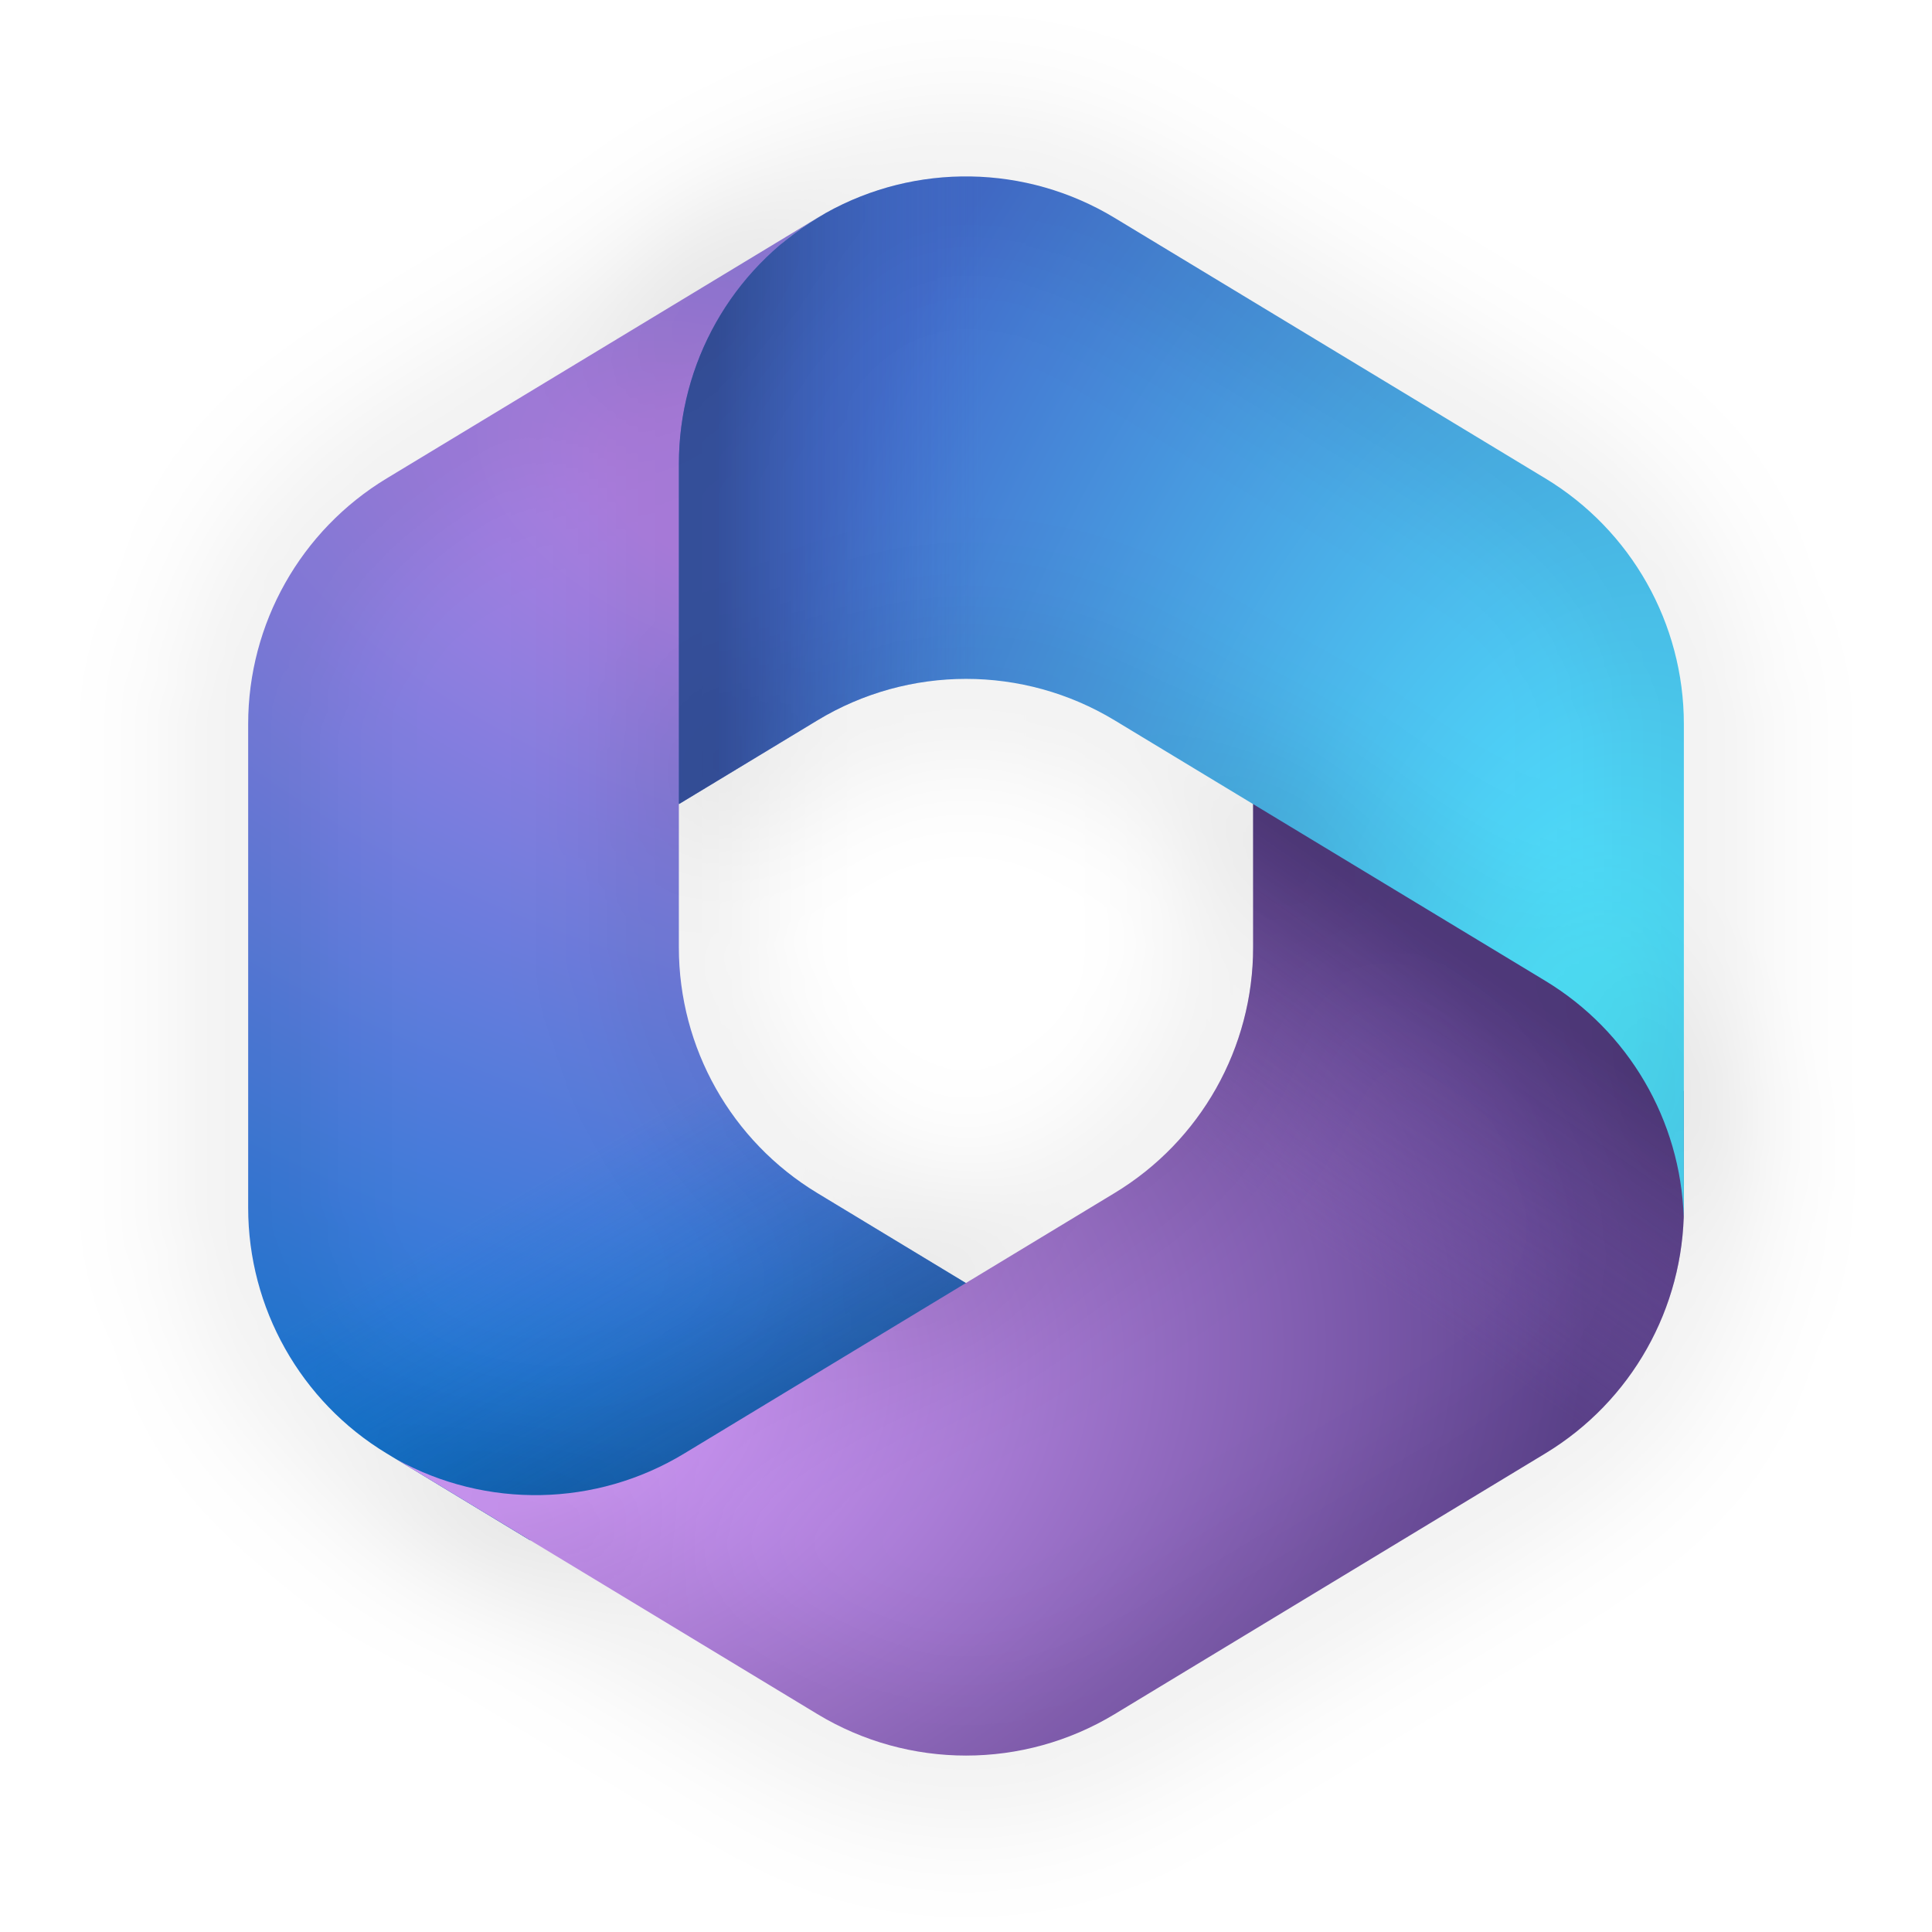
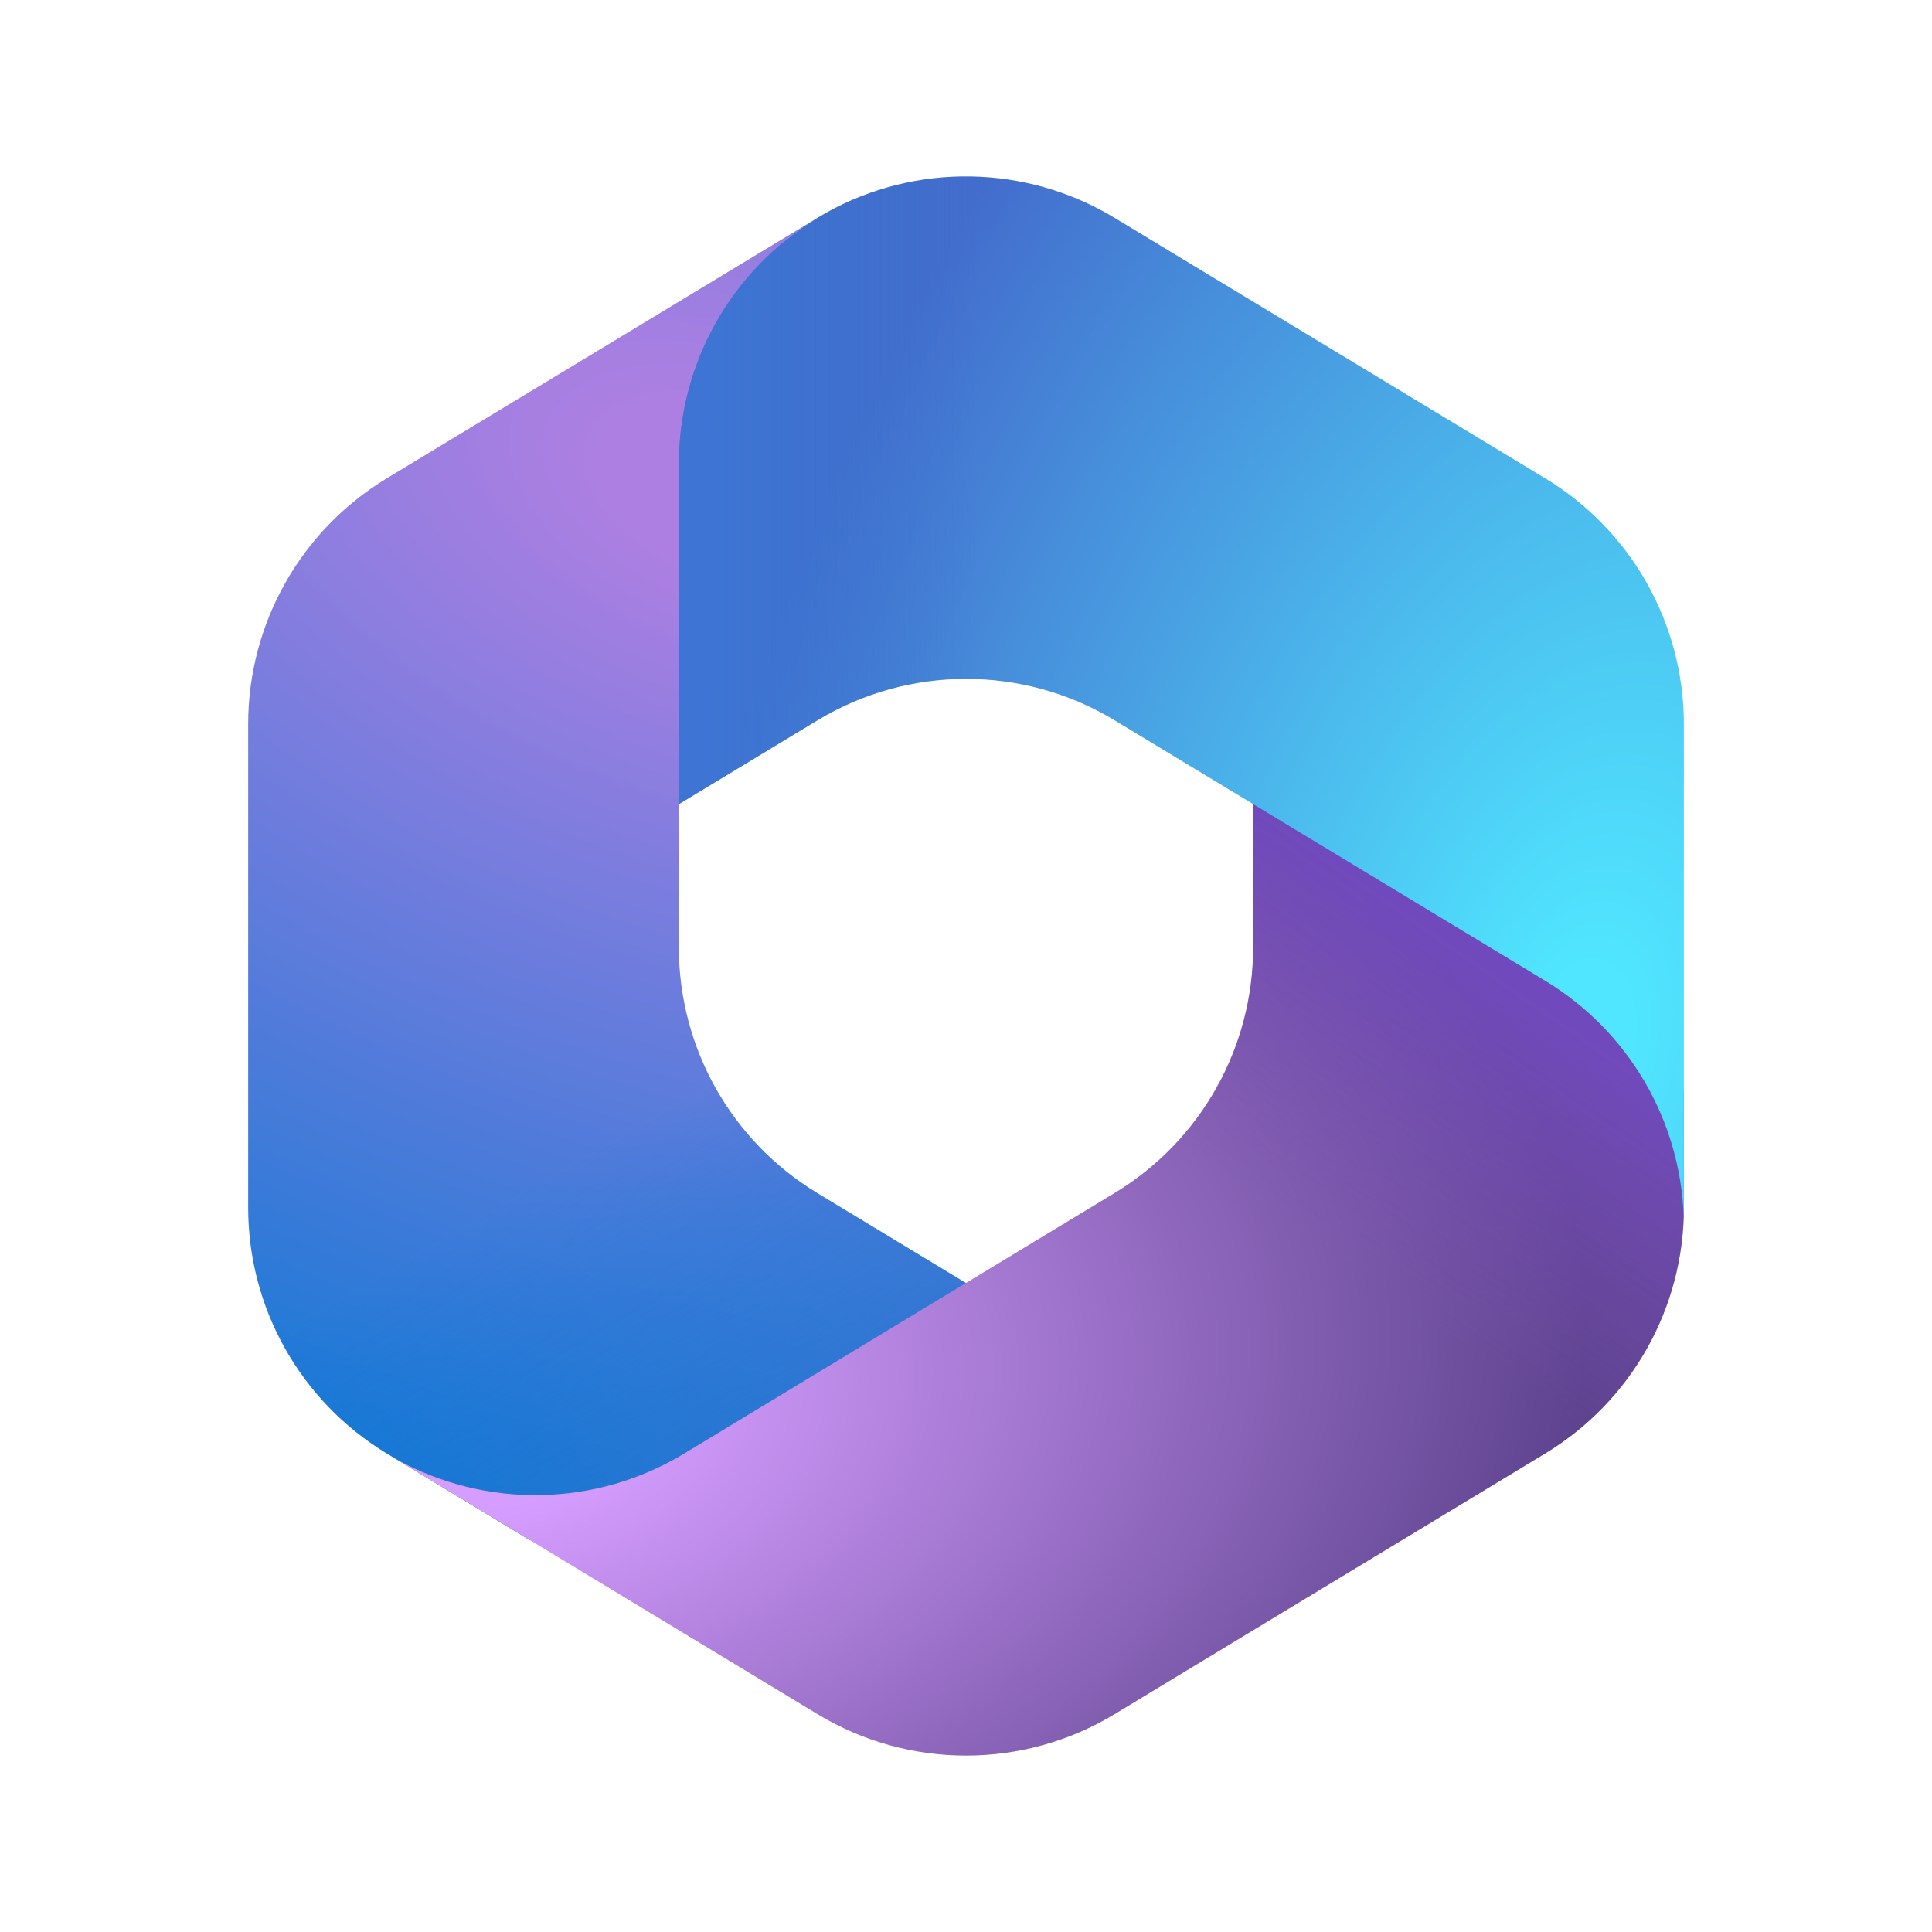
<svg xmlns="http://www.w3.org/2000/svg" xmlns:xlink="http://www.w3.org/1999/xlink" width="64" height="64" version="1.1" id="svg6" xml:space="preserve">
  <defs id="defs6">
    <radialGradient id="paint0_radial_2994_8373" cx="0" cy="0" r="1" gradientUnits="userSpaceOnUse" gradientTransform="matrix(-13.91097,37.15123,-64.79934,-24.26358,24.17502,16.11231)">
      <stop offset="0.064" stop-color="#AE7FE2" id="stop8" />
      <stop offset="1" stop-color="#0078D4" id="stop9" />
    </radialGradient>
    <linearGradient id="paint1_linear_2994_8373" x1="17.512" y1="37.868" x2="12.751" y2="29.635" gradientUnits="userSpaceOnUse" gradientTransform="matrix(1.188953,0,0,1.188953,3.465123,3.463866)">
-       <stop offset="0" stop-color="#114A8B" id="stop10-3" />
+       <stop offset="0" stop-color="#114A8B" id="stop10-3" style="stop-color:#2774cc;stop-opacity:1;" />
      <stop offset="1" stop-color="#0078D4" stop-opacity="0" id="stop11-5" />
    </linearGradient>
    <radialGradient id="paint2_radial_2994_8373" cx="0" cy="0" r="1" gradientUnits="userSpaceOnUse" gradientTransform="matrix(36.5244,-5.372072,3.548613,24.12681,15.86579,46.68362)">
      <stop offset="0.134" stop-color="#D59DFF" id="stop12-6" />
      <stop offset="1" stop-color="#5E438F" id="stop13-2" />
    </radialGradient>
    <linearGradient id="paint3_linear_2994_8373" x1="40.357" y1="25.377" x2="35.255" y2="32.692" gradientUnits="userSpaceOnUse" gradientTransform="matrix(1.188953,0,0,1.188953,3.465123,3.463866)">
-       <stop offset="0" stop-color="#493474" id="stop14" />
-       <stop offset="1" stop-color="#8C66BA" stop-opacity="0" id="stop15" />
+       <stop offset="0" stop-color="#493474" id="stop14" style="stop-color:#7e4fde;stop-opacity:1;" />
+       <stop offset="1" stop-color="#8C66BA" stop-opacity="0" id="stop15" style="stop-color:#8b5ac7;stop-opacity:0;" />
    </linearGradient>
    <radialGradient id="paint4_radial_2994_8373" cx="0" cy="0" r="1" gradientUnits="userSpaceOnUse" gradientTransform="matrix(-28.72309,-7.282997,12.26024,-48.35263,52.27784,34.97588)">
      <stop offset="0.058" stop-color="#50E6FF" id="stop16" />
      <stop offset="1" stop-color="#436DCD" id="stop17" />
    </radialGradient>
    <linearGradient id="paint5_linear_2994_8373" x1="16.976" y1="3.057" x2="24.487" y2="3.057" gradientUnits="userSpaceOnUse">
-       <stop offset="0" stop-color="#2D3F80" id="stop18" />
-       <stop offset="1" stop-color="#436DCD" stop-opacity="0" id="stop19" />
+       <stop offset="0" stop-color="#2D3F80" id="stop18" style="stop-color:#3a7bd8;stop-opacity:1;" />
+       <stop offset="1" stop-color="#436DCD" stop-opacity="0" id="stop19" style="stop-color:#3173ca;stop-opacity:0;" />
    </linearGradient>
    <radialGradient id="paint6_radial_2994_8373" cx="0" cy="0" r="1" gradientUnits="userSpaceOnUse" gradientTransform="matrix(-31.43003,-7.969366,13.41568,-52.90952,54.18887,35.25636)">
      <stop offset="0.058" stop-color="#50E6FF" id="stop20" />
      <stop offset="1" stop-color="#436DCD" id="stop21" />
    </radialGradient>
    <linearGradient xlink:href="#paint5_linear_2994_8373" id="linearGradient4" gradientUnits="userSpaceOnUse" x1="16.976" y1="3.057" x2="24.487" y2="3.057" gradientTransform="matrix(1.188953,0,0,1.188953,3.465123,3.463866)" />
    <radialGradient id="paint0_radial_2994_8373-9" cx="0" cy="0" r="1" gradientUnits="userSpaceOnUse" gradientTransform="matrix(-15.22198,40.65246,-70.90621,-26.55025,77.72302,19.82722)">
      <stop offset="0.064" stop-color="#AE7FE2" id="stop8-1" />
      <stop offset="1" stop-color="#0078D4" id="stop9-2" />
    </radialGradient>
    <radialGradient id="paint2_radial_2994_8373-7" cx="0" cy="0" r="1" gradientUnits="userSpaceOnUse" gradientTransform="matrix(39.96656,-5.87835,3.883044,26.40058,68.6307,53.27966)">
      <stop offset="0.134" stop-color="#D59DFF" id="stop12-6-0" />
      <stop offset="1" stop-color="#5E438F" id="stop13-2-9" />
    </radialGradient>
    <radialGradient id="paint4_radial_2994_8373-3" cx="0" cy="0" r="1" gradientUnits="userSpaceOnUse" gradientTransform="matrix(-31.43003,-7.969366,13.41568,-52.90952,108.4743,40.46855)">
      <stop offset="0.058" stop-color="#50E6FF" id="stop16-6" />
      <stop offset="1" stop-color="#436DCD" id="stop17-0" />
    </radialGradient>
-     <filter style="color-interpolation-filters:sRGB" id="filter10" x="-0.12" y="-0.109" width="1.241" height="1.219">
-       <feGaussianBlur stdDeviation="2.597" id="feGaussianBlur10" />
-     </filter>
  </defs>
  <path d="M 27.344,7.061 27.077,7.223 C 26.652,7.48 26.252,7.768 25.878,8.082 l 0.771,-0.542 h 6.54 l 1.189,9.003 -5.945,5.945 -5.945,4.132 v 4.765 c 0,3.328 1.739,6.414 4.586,8.137 l 6.258,3.788 -13.222,7.713 H 17.56 L 12.807,48.145 C 9.96,46.422 8.221,43.336 8.221,40.008 V 23.986 c 0,-3.329 1.74,-6.416 4.589,-8.139 L 27.077,7.217 c 0.088,-0.053 0.178,-0.105 0.267,-0.156 z" fill="url(#paint0_radial_2994_8373)" id="path1" style="fill:url(#paint0_radial_2994_8373);stroke-width:1.189" />
  <path d="M 27.344,7.061 27.077,7.223 C 26.652,7.48 26.252,7.768 25.878,8.082 l 0.771,-0.542 h 6.54 l 1.189,9.003 -5.945,5.945 -5.945,4.132 v 4.765 c 0,3.328 1.739,6.414 4.586,8.137 l 6.258,3.788 -13.222,7.713 H 17.56 L 12.807,48.145 C 9.96,46.422 8.221,43.336 8.221,40.008 V 23.986 c 0,-3.329 1.74,-6.416 4.589,-8.139 L 27.077,7.217 c 0.088,-0.053 0.178,-0.105 0.267,-0.156 z" fill="url(#paint1_linear_2994_8373)" id="path2-3" style="fill:url(#paint1_linear_2994_8373);stroke-width:1.189;opacity:0.573" />
  <path d="m 41.512,26.054 v 5.327 c 0,3.328 -1.739,6.414 -4.586,8.137 l -14.267,8.636 c -2.919,1.767 -6.55,1.83 -9.52,0.191 l 13.937,8.436 c 3.028,1.833 6.823,1.833 9.851,0 l 14.267,-8.636 c 2.847,-1.723 4.586,-4.809 4.586,-8.137 V 36.16 L 54.59,34.377 Z" fill="url(#paint2_radial_2994_8373)" id="path3-6" style="fill:url(#paint2_radial_2994_8373);stroke-width:1.189" />
  <path d="m 41.512,26.054 v 5.327 c 0,3.328 -1.739,6.414 -4.586,8.137 l -14.267,8.636 c -2.919,1.767 -6.55,1.83 -9.52,0.191 l 13.937,8.436 c 3.028,1.833 6.823,1.833 9.851,0 l 14.267,-8.636 c 2.847,-1.723 4.586,-4.809 4.586,-8.137 V 36.16 L 54.59,34.377 Z" fill="url(#paint3_linear_2994_8373)" id="path4-7" style="fill:url(#paint3_linear_2994_8373);stroke-width:1.189;opacity:0.573" />
  <path d="M 51.19,15.847 36.923,7.217 C 33.99,5.443 30.338,5.388 27.361,7.052 l -0.283,0.171 c -2.848,1.723 -4.589,4.81 -4.589,8.139 v 11.276 l 4.589,-2.776 c 3.027,-1.831 6.819,-1.831 9.846,0 l 14.267,8.63 c 2.759,1.669 4.479,4.618 4.584,7.827 0.004,-0.104 0.005,-0.207 0.005,-0.312 V 23.986 c 0,-3.329 -1.74,-6.416 -4.589,-8.139 z" fill="url(#paint4_radial_2994_8373)" id="path5" style="fill:url(#paint4_radial_2994_8373);stroke-width:1.189" />
  <path d="M 51.19,15.847 36.923,7.217 C 33.99,5.443 30.338,5.388 27.361,7.052 l -0.283,0.171 c -2.848,1.723 -4.589,4.81 -4.589,8.139 v 11.276 l 4.589,-2.776 c 3.027,-1.831 6.819,-1.831 9.846,0 l 14.267,8.63 c 2.759,1.669 4.479,4.618 4.584,7.827 0.004,-0.104 0.005,-0.207 0.005,-0.312 V 23.986 c 0,-3.329 -1.74,-6.416 -4.589,-8.139 z" fill="url(#paint5_linear_2994_8373)" id="path6" style="fill:url(#linearGradient4);stroke-width:1.189;opacity:0.573" />
-   <path id="path9" style="color:#000000;opacity:1;fill:#000000;stroke:#000000;stroke-width:0.1;stroke-dasharray:none;stroke-opacity:1;filter:url(#filter10)" d="m 32.174,3.279 c -1.825,-0.03 -3.656,0.417 -5.301,1.336 l -0.018,0.01 -0.002,0.002 c -0.098,0.055 -0.196,0.111 -0.293,0.17 l -15.611,9.443 c -3.147,1.903 -5.07,5.314 -5.07,8.992 v 17.531 c 0,3.676 1.921,7.086 5.066,8.99 l 0.363,0.219 h 0.002 l 0.002,0.002 15.246,9.229 c 3.345,2.025 7.538,2.025 10.883,0 l 15.611,-9.449 c 3.046,-1.844 4.938,-5.102 5.055,-8.645 h 0.008 c 9.2e-5,-0.003 -8.9e-5,-0.005 0,-0.008 0.004,-0.112 0.006,-0.225 0.006,-0.338 v -17.531 c 0,-3.678 -1.924,-7.089 -5.07,-8.992 L 37.438,4.797 C 35.818,3.817 33.999,3.31 32.174,3.279 Z m -0.002,0.201 c 1.79,0.03 3.573,0.527 5.162,1.488 l 15.613,9.443 c 3.087,1.867 4.973,5.213 4.973,8.82 v 16.201 c -0.488,-2.501 -1.873,-4.754 -3.908,-6.318 -0.004,-0.003 -0.008,-0.007 -0.012,-0.01 -0.149,-0.114 -0.301,-0.225 -0.457,-0.332 -0.16,-0.11 -0.324,-0.217 -0.492,-0.318 L 37.438,23.012 c -3.344,-2.022 -7.533,-2.022 -10.877,0 l -4.869,2.945 V 13.795 c 0,-0.211 0.007,-0.422 0.02,-0.631 0.004,-0.069 0.012,-0.137 0.018,-0.205 0.012,-0.144 0.025,-0.287 0.043,-0.43 0.007,-0.061 0.017,-0.121 0.025,-0.182 0.021,-0.15 0.046,-0.301 0.074,-0.449 0.013,-0.07 0.026,-0.141 0.041,-0.211 0.028,-0.133 0.059,-0.263 0.092,-0.395 0.017,-0.067 0.033,-0.135 0.051,-0.201 0.035,-0.129 0.075,-0.257 0.115,-0.385 0.025,-0.081 0.049,-0.162 0.076,-0.242 0.043,-0.125 0.089,-0.248 0.137,-0.371 0.023,-0.06 0.044,-0.12 0.068,-0.18 2.25e-4,-5.52e-4 -2.25e-4,-0.001 0,-0.002 0.061,-0.15 0.129,-0.298 0.197,-0.445 0.011,-0.023 0.021,-0.046 0.031,-0.068 0.067,-0.142 0.139,-0.283 0.213,-0.422 0.018,-0.034 0.035,-0.068 0.053,-0.102 0.072,-0.132 0.147,-0.26 0.225,-0.389 0.025,-0.042 0.05,-0.083 0.076,-0.125 0.075,-0.121 0.154,-0.241 0.234,-0.359 0.031,-0.046 0.062,-0.092 0.094,-0.137 0.085,-0.12 0.172,-0.239 0.262,-0.355 0.019,-0.025 0.039,-0.049 0.059,-0.074 0.101,-0.129 0.203,-0.257 0.311,-0.381 0.354,-0.409 0.744,-0.791 1.162,-1.143 0.017,-0.015 0.033,-0.03 0.051,-0.045 0.022,-0.018 0.043,-0.037 0.064,-0.055 0.005,-0.004 0.011,-0.008 0.016,-0.012 0.091,-0.073 0.187,-0.144 0.283,-0.217 0.095,-0.072 0.186,-0.144 0.281,-0.211 0.104,-0.073 0.212,-0.143 0.32,-0.213 0.025,-0.016 0.048,-0.033 0.072,-0.049 0.07,-0.045 0.138,-0.092 0.209,-0.135 l 0.291,-0.176 0.018,-0.01 0.002,-0.002 C 28.587,3.888 30.383,3.451 32.172,3.48 Z M 24.936,6.016 c -1.611,1.462 -2.722,3.39 -3.191,5.51 -0.004,0.016 -0.008,0.031 -0.012,0.047 -0.029,0.134 -0.054,0.269 -0.078,0.404 -0.015,0.084 -0.03,0.168 -0.043,0.252 -0.018,0.12 -0.035,0.24 -0.049,0.361 -0.01,0.088 -0.017,0.176 -0.025,0.264 -0.01,0.109 -0.021,0.218 -0.027,0.328 -0.012,0.203 -0.02,0.408 -0.02,0.613 v 12.318 0.021 0.178 5.016 c 0,3.677 1.923,7.084 5.068,8.988 l 5.244,3.176 -10.078,6.1 c -3.162,1.914 -7.095,1.983 -10.312,0.209 -0.001,-7.12e-4 -0.003,-0.001 -0.004,-0.002 L 11.049,49.582 C 7.964,47.715 6.08,44.37 6.08,40.764 v -17.531 c 0,-3.608 1.886,-6.953 4.973,-8.82 z m 7.062,15.68 c 1.847,0 3.696,0.496 5.336,1.488 l 4.973,3.008 v 5.133 c 0,3.606 -1.883,6.951 -4.969,8.818 L 31.998,43.375 26.662,40.145 c -3.085,-1.868 -4.971,-5.21 -4.971,-8.816 v -5.137 l 4.973,-3.008 c 1.64,-0.992 3.487,-1.488 5.334,-1.488 z m 10.51,4.617 10.439,6.314 c 0.186,0.112 0.366,0.229 0.543,0.352 0.125,0.086 0.243,0.178 0.363,0.27 0.051,0.039 0.104,0.076 0.154,0.115 0.002,0.002 0.004,0.003 0.006,0.004 0.166,0.131 0.326,0.266 0.482,0.406 0.003,0.003 0.006,0.007 0.01,0.01 0.155,0.139 0.304,0.282 0.449,0.43 0.004,0.005 0.009,0.009 0.014,0.014 0.144,0.146 0.284,0.297 0.418,0.451 0.005,0.006 0.011,0.012 0.016,0.018 0.055,0.064 0.106,0.132 0.16,0.197 0.08,0.098 0.164,0.197 0.24,0.297 0.122,0.16 0.239,0.323 0.352,0.49 0.006,0.009 0.012,0.017 0.018,0.025 0.111,0.166 0.217,0.334 0.318,0.506 v 0.002 c 0.213,0.361 0.405,0.734 0.572,1.119 0.001,0.003 0.003,0.005 0.004,0.008 0.083,0.19 0.159,0.383 0.23,0.578 0.002,0.004 0.002,0.009 0.004,0.014 0.07,0.193 0.135,0.39 0.193,0.588 0.001,0.005 0.003,0.009 0.004,0.014 0.058,0.198 0.112,0.398 0.158,0.6 0.001,0.005 0.003,0.01 0.004,0.016 0.046,0.201 0.085,0.405 0.119,0.609 3.14e-4,0.002 -3.14e-4,0.004 0,0.006 0.034,0.208 0.064,0.418 0.086,0.629 5.38e-4,0.005 0.001,0.01 0.002,0.016 0.021,0.208 0.035,0.417 0.043,0.627 7.8e-5,0.002 -7.7e-5,0.004 0,0.006 -0.095,3.499 -1.956,6.722 -4.961,8.541 L 37.338,59.031 c -3.281,1.986 -7.394,1.986 -10.676,0 L 12.822,50.654 c 2.562,0.925 5.398,0.822 7.898,-0.311 0.179,-0.081 0.357,-0.166 0.533,-0.258 0.194,-0.101 0.385,-0.208 0.574,-0.322 l 10.363,-6.271 5.25,-3.178 c 3.145,-1.904 5.066,-5.314 5.066,-8.99 z" transform="matrix(0.913874,0,0,0.913874,2.756031,2.756009)" />
</svg>
